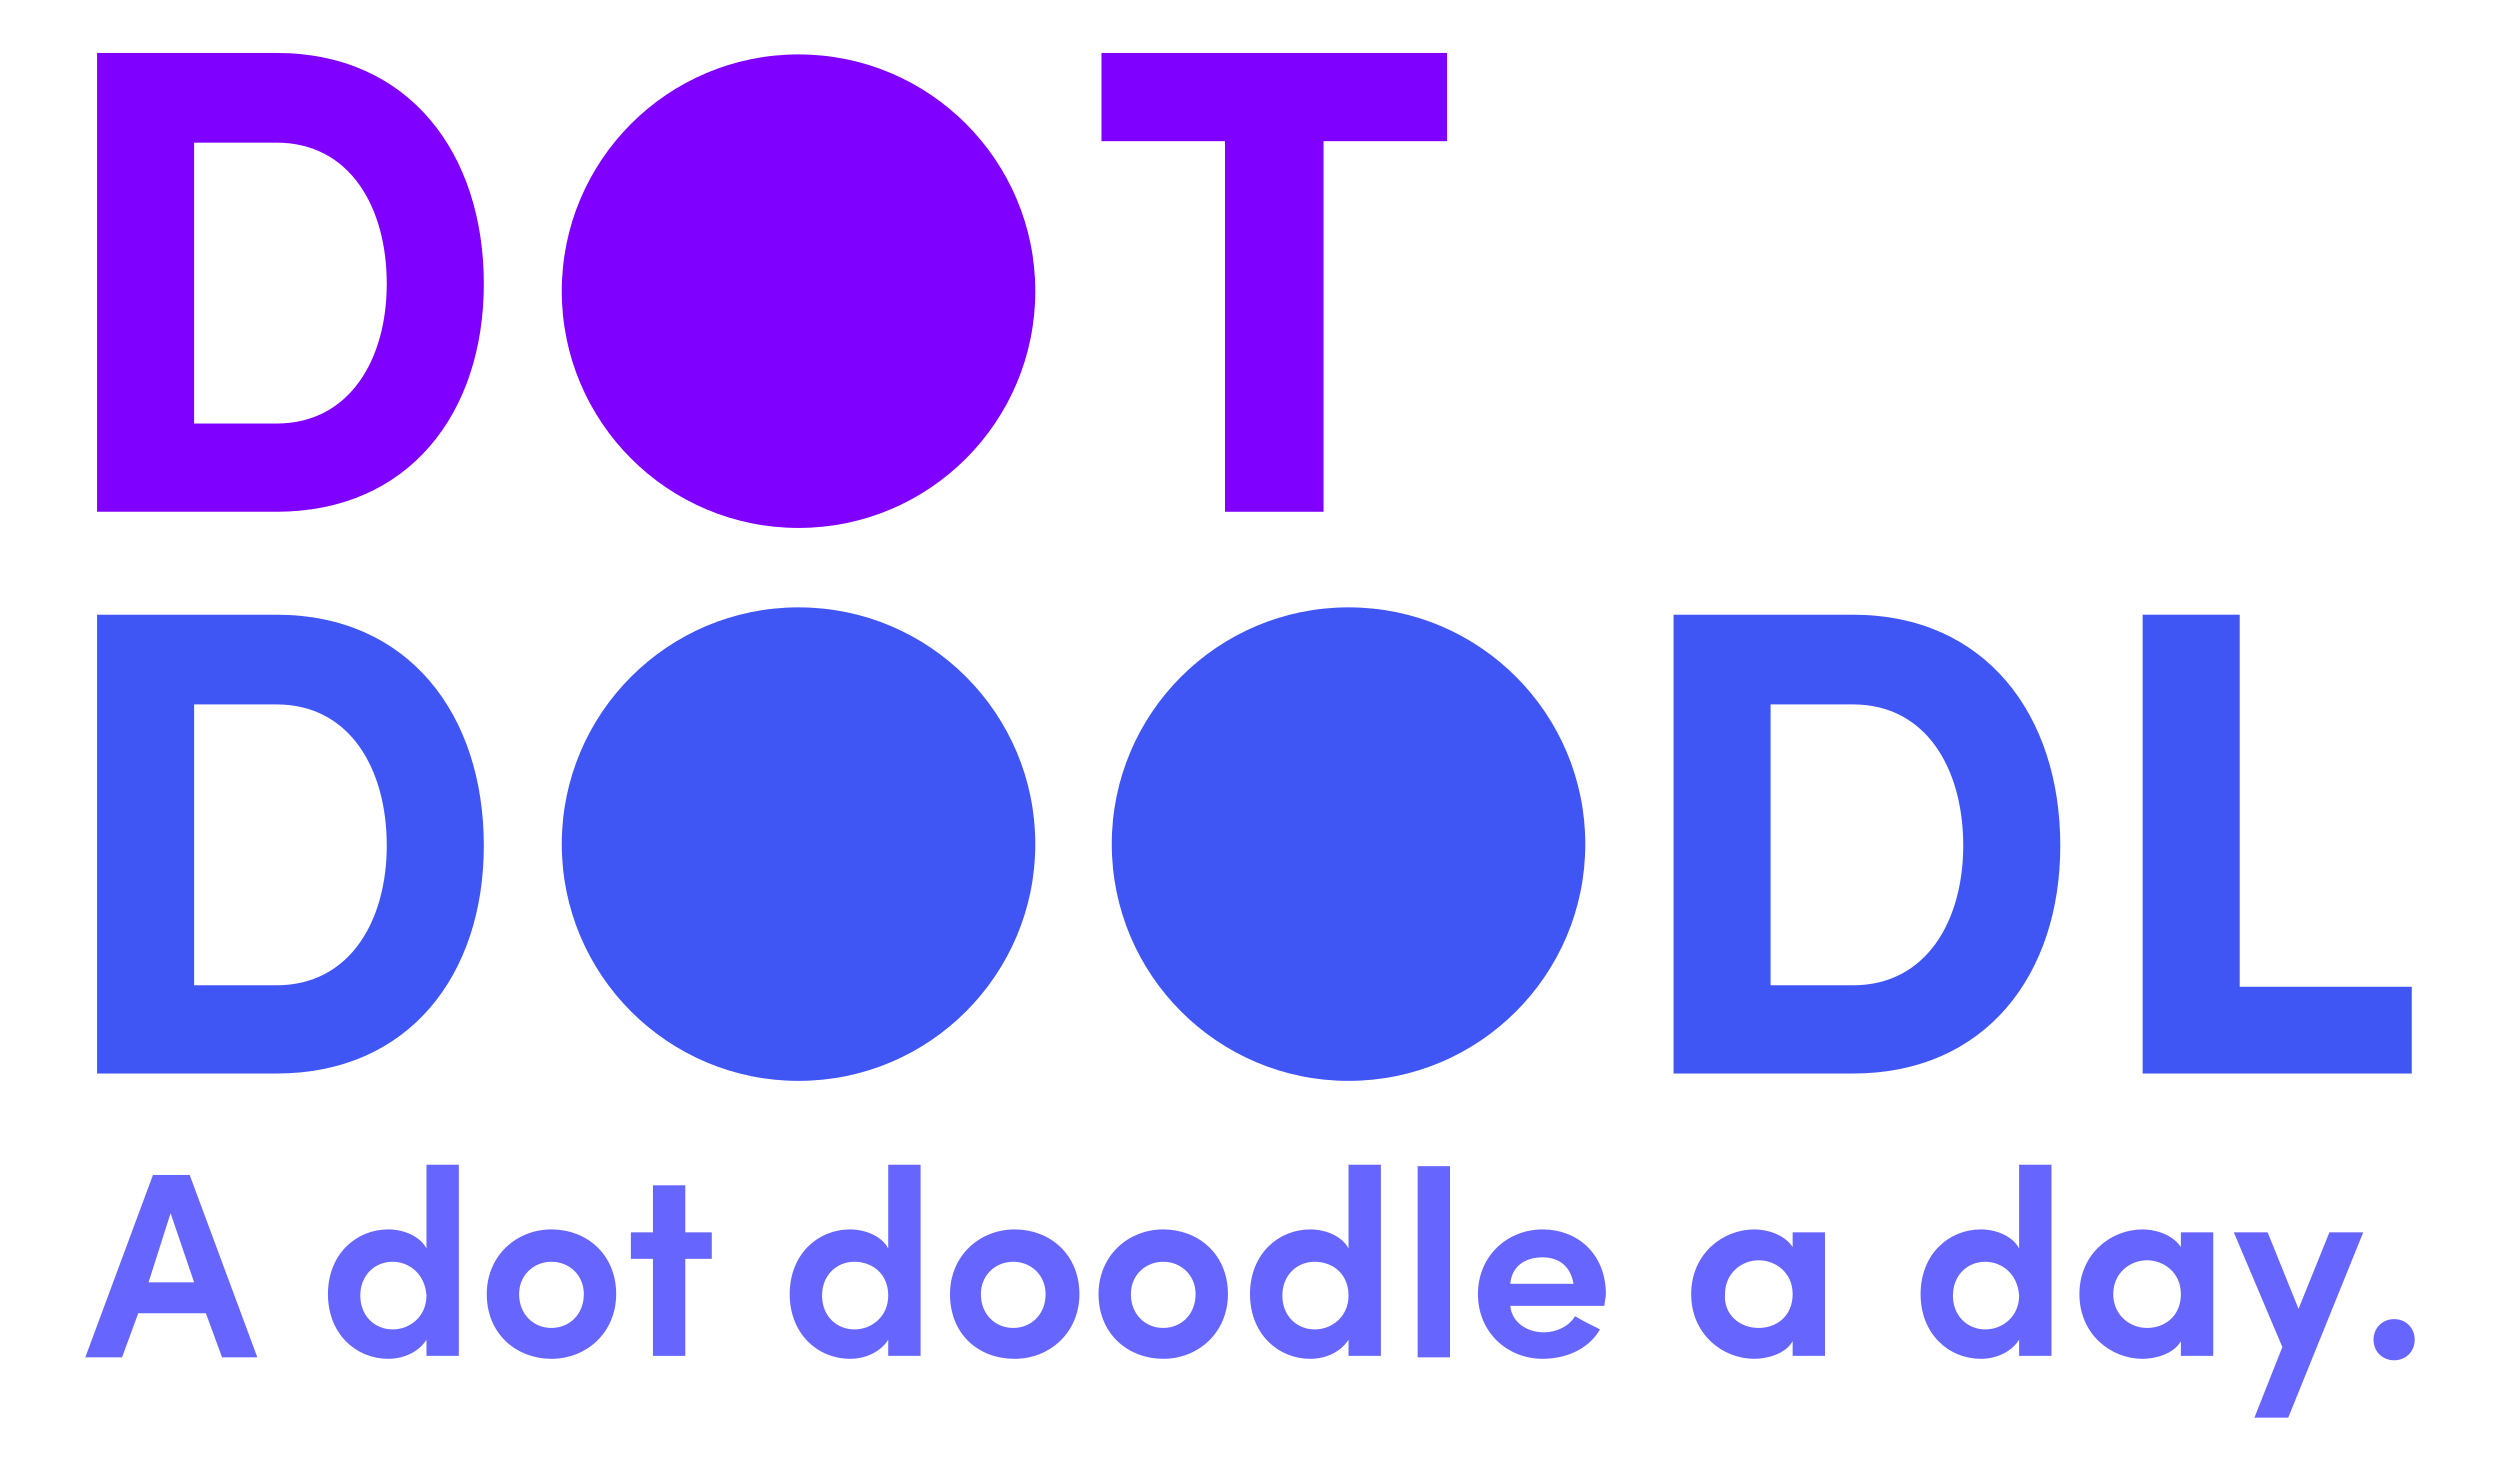
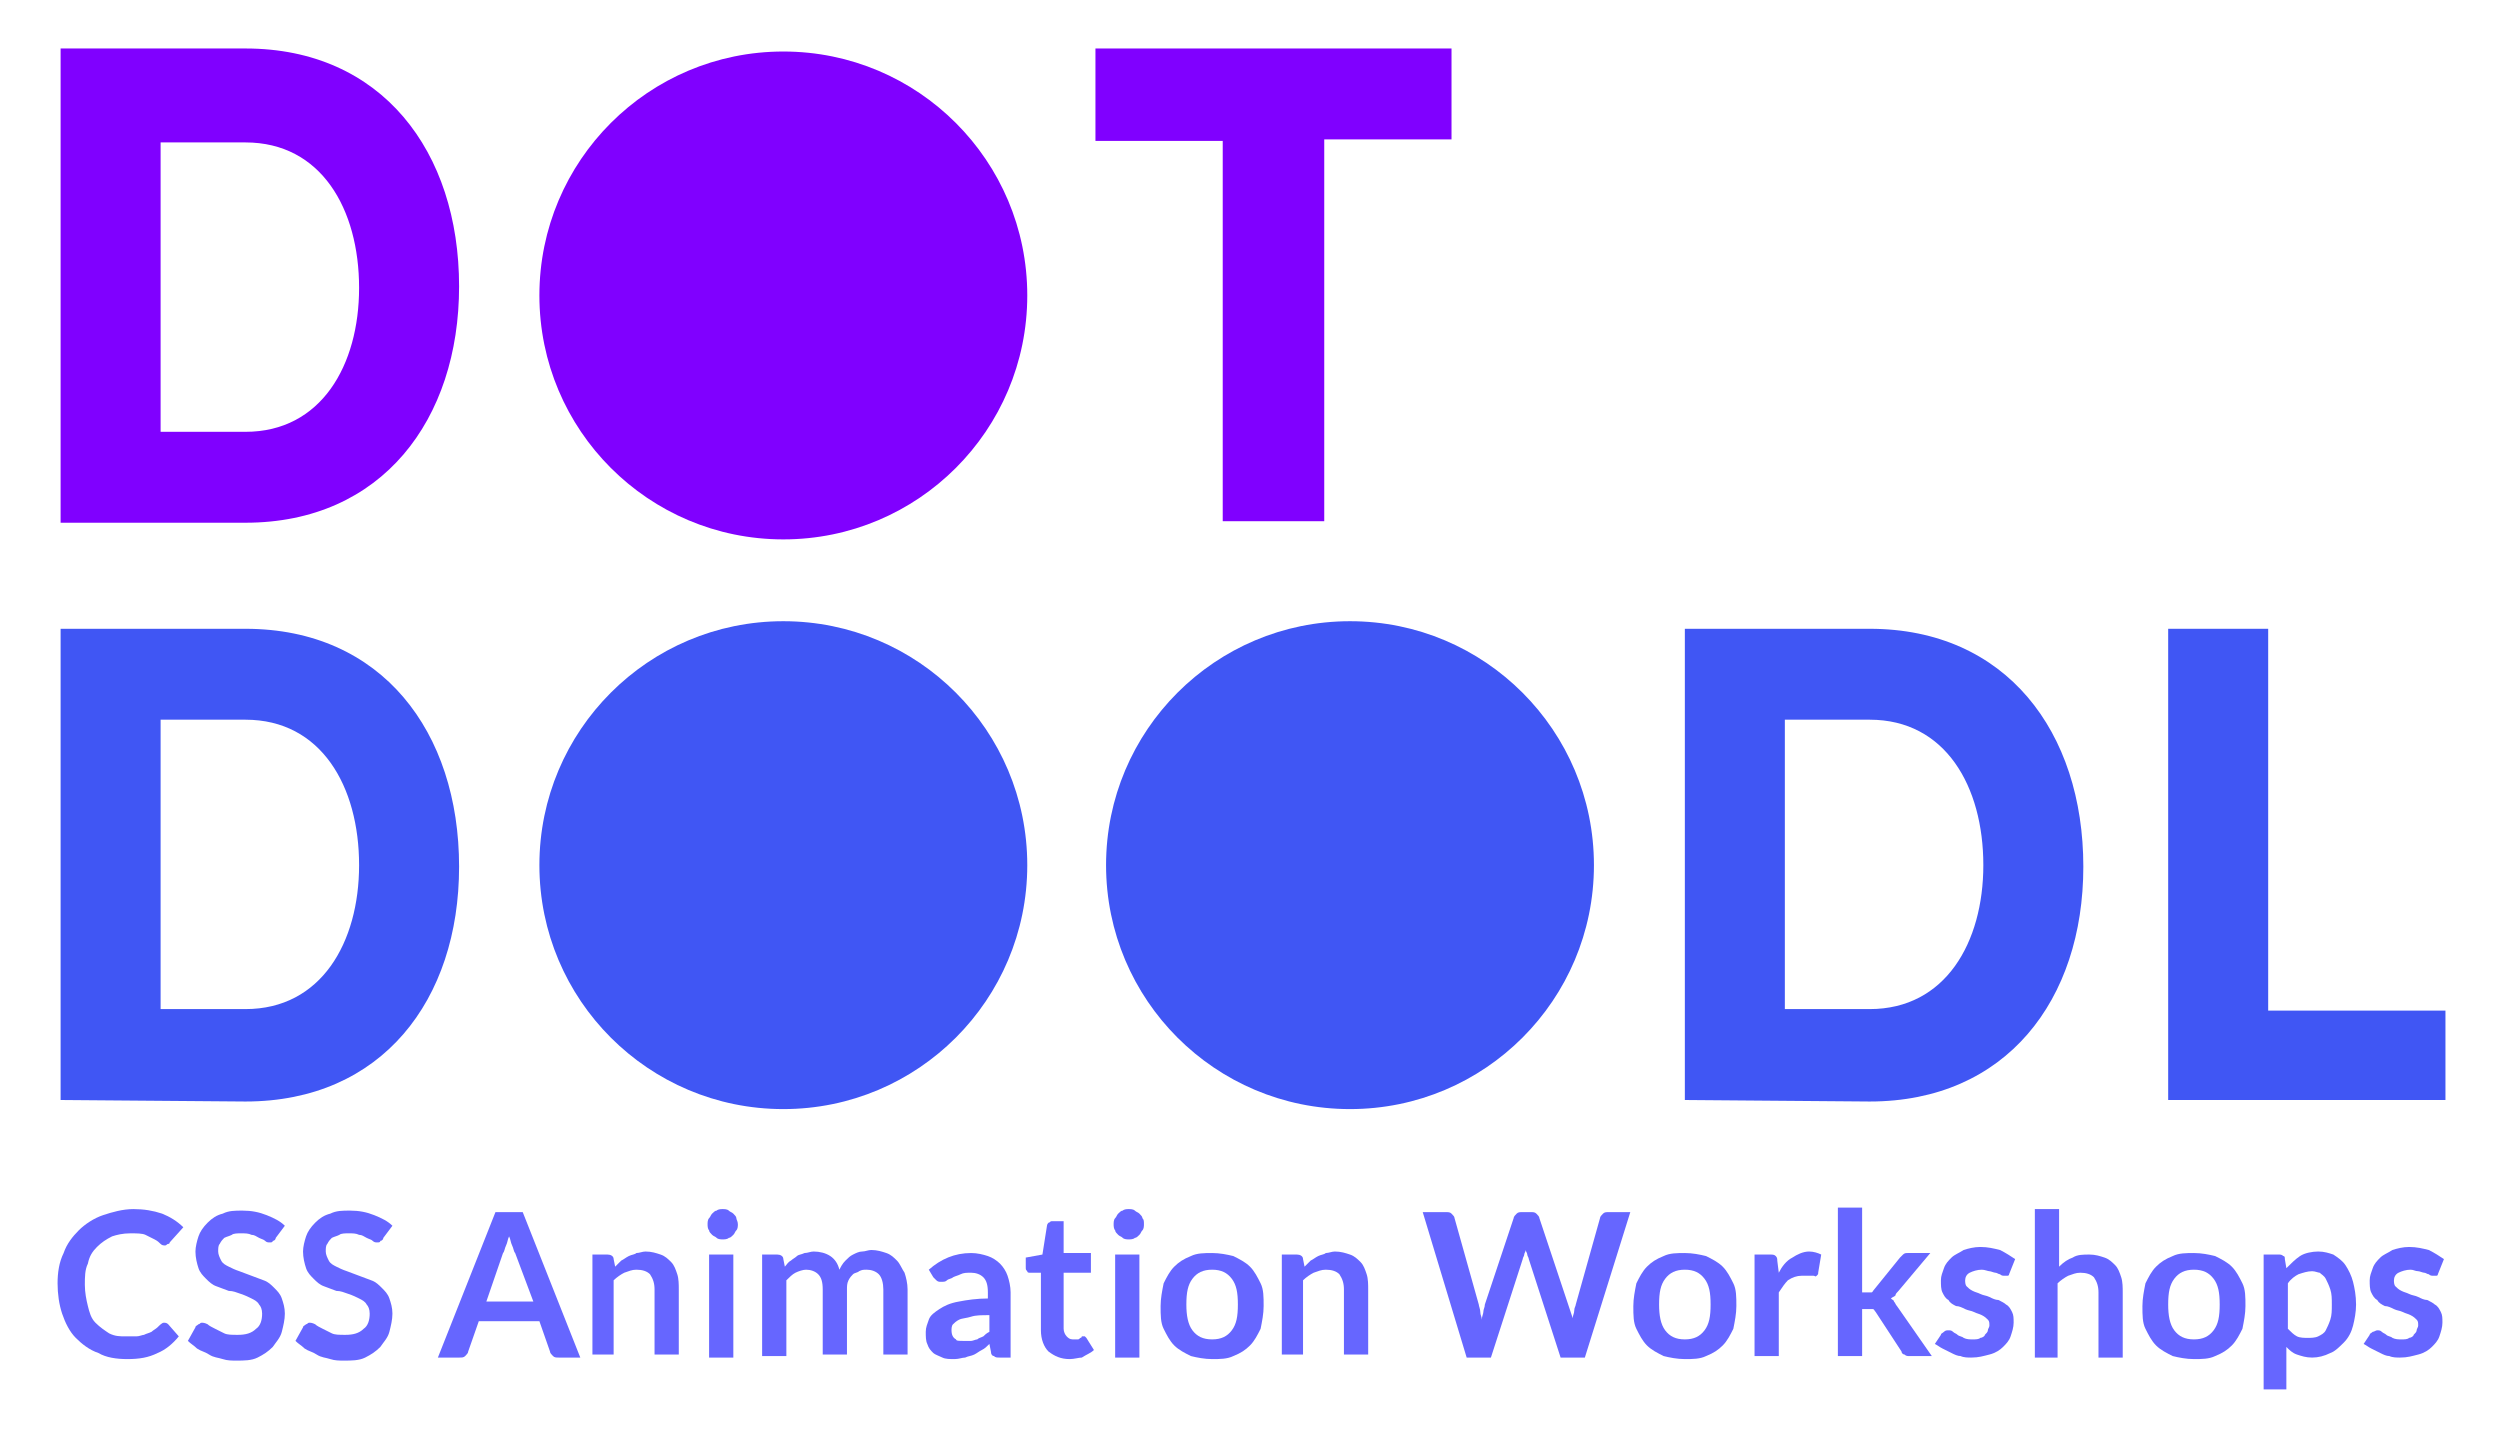
- <svg xmlns="http://www.w3.org/2000/svg" version="1.1" id="Layer_1" x="0px" y="0px" viewBox="0 0 170 100" style="enable-background:new 0 0 170 100;" xml:space="preserve">
+ <svg xmlns="http://www.w3.org/2000/svg" version="1.1" id="Layer_1" x="0px" y="0px" viewBox="0 0 165 95" style="enable-background:new 0 0 165 95;" xml:space="preserve">
  <style type="text/css">
	.st0{fill:#8000FF;}
	.st1{fill:#4056F4;}
	.st2{fill:#6666FF;}
</style>
-   <path class="st0" d="M6.6,34.8V3.6h12.2c9,0,14.1,6.8,14.1,15.7c0,8.8-5.1,15.5-14.1,15.5H6.6z M13.2,28.8h5.6c5,0,7.5-4.4,7.5-9.5  c0-5.2-2.5-9.6-7.5-9.6h-5.6V28.8z" />
-   <path class="st0" d="M74.9,3.6h23.5v6H90v25.2h-6.7V9.6h-8.4V3.6z" />
-   <path class="st1" d="M6.6,73V41.8h12.2c9,0,14.1,6.8,14.1,15.7c0,8.8-5.1,15.5-14.1,15.5H6.6z M13.2,67h5.6c5,0,7.5-4.4,7.5-9.5  c0-5.2-2.5-9.6-7.5-9.6h-5.6V67z" />
-   <path class="st1" d="M113.8,73V41.8H126c9,0,14.1,6.8,14.1,15.7c0,8.8-5.1,15.5-14.1,15.5H113.8z M120.4,67h5.6c5,0,7.5-4.4,7.5-9.5  c0-5.2-2.5-9.6-7.5-9.6h-5.6V67z" />
-   <path class="st1" d="M145.7,41.8h6.6v25.3H164V73h-18.3V41.8z" />
-   <circle class="st0" cx="54.3" cy="19.8" r="16.1" />
-   <circle class="st1" cx="54.3" cy="57.4" r="16.1" />
-   <circle class="st1" cx="91.7" cy="57.4" r="16.1" />
+   <path class="st0" d="M4,34.5V3.2h12.2c9,0,14.1,6.8,14.1,15.7c0,8.8-5.1,15.6-14.1,15.6H4z M10.6,28.5h5.6c5,0,7.5-4.4,7.5-9.5  c0-5.2-2.5-9.6-7.5-9.6h-5.6C10.6,9.3,10.6,28.5,10.6,28.5z" />
+   <path class="st0" d="M72.3,3.2h23.5v6h-8.4v25.2h-6.7V9.3h-8.4V3.2z" />
+   <path class="st1" d="M4,72.6V41.5h12.2c9,0,14.1,6.8,14.1,15.7c0,8.8-5.1,15.5-14.1,15.5L4,72.6L4,72.6z M10.6,66.6h5.6  c5,0,7.5-4.4,7.5-9.5c0-5.2-2.5-9.6-7.5-9.6h-5.6C10.6,47.6,10.6,66.6,10.6,66.6z" />
+   <path class="st1" d="M111.2,72.6V41.5h12.2c9,0,14.1,6.8,14.1,15.7c0,8.8-5.1,15.5-14.1,15.5L111.2,72.6L111.2,72.6z M117.8,66.6  h5.6c5,0,7.5-4.4,7.5-9.5c0-5.2-2.5-9.6-7.5-9.6h-5.6V66.6z" />
+   <path class="st1" d="M143.1,41.5h6.6v25.2h11.7v5.9h-18.3V41.5z" />
+   <circle class="st0" cx="51.7" cy="19.5" r="16.1" />
+   <circle class="st1" cx="51.7" cy="57.1" r="16.1" />
+   <circle class="st1" cx="89.1" cy="57.1" r="16.1" />
  <g>
-     <path class="st2" d="M14,89.3H9.4l-1.1,3H5.8l4.6-12.4h2.5l4.6,12.4h-2.4L14,89.3z M10.1,87.2h3.1l-1.6-4.7L10.1,87.2z" />
-     <path class="st2" d="M29,91.1c-0.5,0.8-1.5,1.3-2.6,1.3c-2.2,0-4.1-1.7-4.1-4.4c0-2.7,1.9-4.4,4.1-4.4c1.1,0,2.2,0.5,2.6,1.3v-5.7   h2.2v13H29V91.1z M26.7,85.8c-1.2,0-2.2,0.9-2.2,2.3c0,1.4,1,2.3,2.2,2.3c1.2,0,2.3-0.9,2.3-2.3C28.9,86.6,27.8,85.8,26.7,85.8z" />
-     <path class="st2" d="M33.1,88c0-2.6,2-4.4,4.4-4.4c2.4,0,4.4,1.7,4.4,4.4c0,2.6-2,4.4-4.4,4.4C35.1,92.4,33.1,90.7,33.1,88z    M39.7,88c0-1.3-1-2.2-2.2-2.2s-2.2,0.9-2.2,2.2c0,1.4,1,2.3,2.2,2.3S39.7,89.4,39.7,88z" />
-     <path class="st2" d="M46.6,83.8h1.8v1.8h-1.8v6.6h-2.2v-6.6h-1.5v-1.8h1.5v-3.2h2.2V83.8z" />
-     <path class="st2" d="M60.4,91.1c-0.5,0.8-1.5,1.3-2.6,1.3c-2.2,0-4.1-1.7-4.1-4.4c0-2.7,1.9-4.4,4.1-4.4c1.1,0,2.2,0.5,2.6,1.3   v-5.7h2.2v13h-2.2V91.1z M58.1,85.8c-1.2,0-2.2,0.9-2.2,2.3c0,1.4,1,2.3,2.2,2.3c1.2,0,2.3-0.9,2.3-2.3   C60.4,86.6,59.3,85.8,58.1,85.8z" />
-     <path class="st2" d="M64.6,88c0-2.6,2-4.4,4.4-4.4c2.4,0,4.4,1.7,4.4,4.4c0,2.6-2,4.4-4.4,4.4C66.5,92.4,64.6,90.7,64.6,88z    M71.1,88c0-1.3-1-2.2-2.2-2.2s-2.2,0.9-2.2,2.2c0,1.4,1,2.3,2.2,2.3S71.1,89.4,71.1,88z" />
-     <path class="st2" d="M74.7,88c0-2.6,2-4.4,4.4-4.4c2.4,0,4.4,1.7,4.4,4.4c0,2.6-2,4.4-4.4,4.4C76.7,92.4,74.7,90.7,74.7,88z    M81.3,88c0-1.3-1-2.2-2.2-2.2s-2.2,0.9-2.2,2.2c0,1.4,1,2.3,2.2,2.3S81.3,89.4,81.3,88z" />
-     <path class="st2" d="M91.7,91.1c-0.5,0.8-1.5,1.3-2.6,1.3c-2.2,0-4.1-1.7-4.1-4.4c0-2.7,1.9-4.4,4.1-4.4c1.1,0,2.2,0.5,2.6,1.3   v-5.7h2.2v13h-2.2V91.1z M89.4,85.8c-1.2,0-2.2,0.9-2.2,2.3c0,1.4,1,2.3,2.2,2.3c1.2,0,2.3-0.9,2.3-2.3   C91.7,86.6,90.6,85.8,89.4,85.8z" />
-     <path class="st2" d="M96.4,79.3h2.2v13h-2.2V79.3z" />
-     <path class="st2" d="M109.1,88.8h-6.4c0.1,1.1,1.1,1.8,2.3,1.8c0.8,0,1.7-0.4,2.1-1.1c0.5,0.3,1.1,0.6,1.7,0.9   c-0.8,1.4-2.4,2-3.9,2c-2.4,0-4.4-1.8-4.4-4.4c0-2.6,2-4.4,4.4-4.4s4.3,1.7,4.3,4.4C109.2,88.2,109.1,88.6,109.1,88.8z M107,87.3   c-0.2-1.2-1-1.8-2.1-1.8c-1.2,0-2.1,0.6-2.2,1.8H107z" />
-     <path class="st2" d="M121.9,91.2c-0.5,0.9-1.8,1.2-2.6,1.2c-2.2,0-4.3-1.7-4.3-4.4c0-2.7,2.1-4.4,4.3-4.4c0.8,0,2,0.3,2.6,1.2v-1   h2.2v8.4h-2.2V91.2z M119.6,90.3c1.2,0,2.3-0.8,2.3-2.3c0-1.5-1.2-2.3-2.3-2.3c-1.2,0-2.3,0.9-2.3,2.3   C117.2,89.4,118.3,90.3,119.6,90.3z" />
-     <path class="st2" d="M137.3,91.1c-0.5,0.8-1.5,1.3-2.6,1.3c-2.2,0-4.1-1.7-4.1-4.4c0-2.7,1.9-4.4,4.1-4.4c1.1,0,2.2,0.5,2.6,1.3   v-5.7h2.2v13h-2.2V91.1z M135,85.8c-1.2,0-2.2,0.9-2.2,2.3c0,1.4,1,2.3,2.2,2.3c1.2,0,2.3-0.9,2.3-2.3   C137.2,86.6,136.1,85.8,135,85.8z" />
-     <path class="st2" d="M148.3,91.2c-0.5,0.9-1.8,1.2-2.6,1.2c-2.2,0-4.3-1.7-4.3-4.4c0-2.7,2.1-4.4,4.3-4.4c0.8,0,2,0.3,2.6,1.2v-1   h2.2v8.4h-2.2V91.2z M146,90.3c1.2,0,2.3-0.8,2.3-2.3c0-1.5-1.2-2.3-2.3-2.3c-1.2,0-2.3,0.9-2.3,2.3   C143.7,89.4,144.8,90.3,146,90.3z" />
-     <path class="st2" d="M155.6,96.4h-2.3l1.9-4.8l-3.3-7.8h2.3l2.1,5.2l2.1-5.2h2.3L155.6,96.4z" />
-     <path class="st2" d="M162.8,89.7c0.8,0,1.4,0.6,1.4,1.4c0,0.8-0.6,1.4-1.4,1.4c-0.8,0-1.4-0.6-1.4-1.4   C161.4,90.3,162,89.7,162.8,89.7z" />
+     <path class="st2" d="M10.8,87.3c0.1,0,0.2,0,0.3,0.1l0.7,0.8c-0.4,0.5-0.9,0.9-1.4,1.1c-0.6,0.3-1.2,0.4-2,0.4   c-0.7,0-1.4-0.1-1.9-0.4c-0.6-0.2-1.1-0.6-1.5-1c-0.4-0.4-0.7-1-0.9-1.6c-0.2-0.6-0.3-1.3-0.3-2c0-0.7,0.1-1.4,0.4-2   c0.2-0.6,0.6-1.1,1-1.5c0.4-0.4,1-0.8,1.6-1c0.6-0.2,1.3-0.4,2-0.4c0.7,0,1.3,0.1,1.9,0.3c0.5,0.2,1,0.5,1.4,0.9L11.2,82   c0,0.1-0.1,0.1-0.1,0.1c-0.1,0-0.1,0.1-0.2,0.1c-0.1,0-0.2,0-0.3-0.1c-0.1-0.1-0.2-0.2-0.4-0.3c-0.2-0.1-0.4-0.2-0.6-0.3   s-0.6-0.1-1-0.1c-0.5,0-0.9,0.1-1.2,0.2c-0.4,0.2-0.7,0.4-1,0.7c-0.3,0.3-0.5,0.6-0.6,1.1c-0.2,0.4-0.2,0.9-0.2,1.4   c0,0.5,0.1,1,0.2,1.4S6,87,6.3,87.3c0.3,0.3,0.6,0.5,0.9,0.7c0.4,0.2,0.7,0.2,1.1,0.2c0.2,0,0.5,0,0.7,0c0.2,0,0.4-0.1,0.5-0.1   c0.2-0.1,0.3-0.1,0.5-0.2c0.1-0.1,0.3-0.2,0.4-0.3c0,0,0.1-0.1,0.1-0.1S10.7,87.3,10.8,87.3z" />
+     <path class="st2" d="M18.2,81.7c0,0.1-0.1,0.2-0.2,0.2C18,82,17.9,82,17.8,82c-0.1,0-0.2,0-0.3-0.1c-0.1-0.1-0.2-0.1-0.4-0.2   c-0.2-0.1-0.3-0.2-0.5-0.2c-0.2-0.1-0.4-0.1-0.7-0.1c-0.2,0-0.5,0-0.6,0.1c-0.2,0.1-0.3,0.1-0.5,0.2c-0.1,0.1-0.2,0.2-0.3,0.4   c-0.1,0.1-0.1,0.3-0.1,0.5c0,0.2,0.1,0.4,0.2,0.6c0.1,0.2,0.3,0.3,0.5,0.4c0.2,0.1,0.4,0.2,0.7,0.3c0.3,0.1,0.5,0.2,0.8,0.3   c0.3,0.1,0.5,0.2,0.8,0.3c0.3,0.1,0.5,0.3,0.7,0.5c0.2,0.2,0.4,0.4,0.5,0.7c0.1,0.3,0.2,0.6,0.2,1c0,0.4-0.1,0.8-0.2,1.2   c-0.1,0.4-0.4,0.7-0.6,1c-0.3,0.3-0.6,0.5-1,0.7c-0.4,0.2-0.9,0.2-1.4,0.2c-0.3,0-0.6,0-0.9-0.1c-0.3-0.1-0.6-0.1-0.9-0.3   s-0.5-0.2-0.8-0.4c-0.2-0.2-0.4-0.3-0.6-0.5l0.5-0.9c0-0.1,0.1-0.1,0.2-0.2c0.1,0,0.1-0.1,0.2-0.1c0.1,0,0.2,0,0.4,0.1   c0.1,0.1,0.3,0.2,0.5,0.3c0.2,0.1,0.4,0.2,0.6,0.3c0.2,0.1,0.5,0.1,0.9,0.1c0.5,0,0.9-0.1,1.2-0.4c0.3-0.2,0.4-0.6,0.4-1   c0-0.3-0.1-0.5-0.2-0.6c-0.1-0.2-0.3-0.3-0.5-0.4c-0.2-0.1-0.4-0.2-0.7-0.3c-0.3-0.1-0.5-0.2-0.8-0.2c-0.3-0.1-0.5-0.2-0.8-0.3   c-0.3-0.1-0.5-0.3-0.7-0.5c-0.2-0.2-0.4-0.4-0.5-0.7c-0.1-0.3-0.2-0.7-0.2-1.1c0-0.3,0.1-0.7,0.2-1c0.1-0.3,0.3-0.6,0.6-0.9   c0.3-0.3,0.6-0.5,1-0.6c0.4-0.2,0.8-0.2,1.3-0.2c0.6,0,1.1,0.1,1.6,0.3c0.5,0.2,0.9,0.4,1.2,0.7L18.2,81.7z" />
+     <path class="st2" d="M25.3,81.7c0,0.1-0.1,0.2-0.2,0.2C25.1,82,25,82,24.9,82c-0.1,0-0.2,0-0.3-0.1s-0.2-0.1-0.4-0.2   c-0.2-0.1-0.3-0.2-0.5-0.2c-0.2-0.1-0.4-0.1-0.7-0.1c-0.2,0-0.5,0-0.6,0.1c-0.2,0.1-0.3,0.1-0.5,0.2c-0.1,0.1-0.2,0.2-0.3,0.4   c-0.1,0.1-0.1,0.3-0.1,0.5c0,0.2,0.1,0.4,0.2,0.6c0.1,0.2,0.3,0.3,0.5,0.4c0.2,0.1,0.4,0.2,0.7,0.3c0.3,0.1,0.5,0.2,0.8,0.3   c0.3,0.1,0.5,0.2,0.8,0.3c0.3,0.1,0.5,0.3,0.7,0.5c0.2,0.2,0.4,0.4,0.5,0.7c0.1,0.3,0.2,0.6,0.2,1c0,0.4-0.1,0.8-0.2,1.2   c-0.1,0.4-0.4,0.7-0.6,1c-0.3,0.3-0.6,0.5-1,0.7c-0.4,0.2-0.9,0.2-1.4,0.2c-0.3,0-0.6,0-0.9-0.1c-0.3-0.1-0.6-0.1-0.9-0.3   s-0.5-0.2-0.8-0.4c-0.2-0.2-0.4-0.3-0.6-0.5l0.5-0.9c0-0.1,0.1-0.1,0.2-0.2c0.1,0,0.1-0.1,0.2-0.1c0.1,0,0.2,0,0.4,0.1   c0.1,0.1,0.3,0.2,0.5,0.3c0.2,0.1,0.4,0.2,0.6,0.3c0.2,0.1,0.5,0.1,0.9,0.1c0.5,0,0.9-0.1,1.2-0.4c0.3-0.2,0.4-0.6,0.4-1   c0-0.3-0.1-0.5-0.2-0.6c-0.1-0.2-0.3-0.3-0.5-0.4c-0.2-0.1-0.4-0.2-0.7-0.3c-0.3-0.1-0.5-0.2-0.8-0.2c-0.3-0.1-0.5-0.2-0.8-0.3   c-0.3-0.1-0.5-0.3-0.7-0.5c-0.2-0.2-0.4-0.4-0.5-0.7c-0.1-0.3-0.2-0.7-0.2-1.1c0-0.3,0.1-0.7,0.2-1c0.1-0.3,0.3-0.6,0.6-0.9   s0.6-0.5,1-0.6c0.4-0.2,0.8-0.2,1.3-0.2c0.6,0,1.1,0.1,1.6,0.3c0.5,0.2,0.9,0.4,1.2,0.7L25.3,81.7z" />
+     <path class="st2" d="M38.3,89.6h-1.4c-0.2,0-0.3,0-0.4-0.1c-0.1-0.1-0.2-0.2-0.2-0.3l-0.7-2h-4l-0.7,2c0,0.1-0.1,0.2-0.2,0.3   c-0.1,0.1-0.2,0.1-0.4,0.1h-1.4l3.8-9.6h1.8L38.3,89.6z M32.1,85.9h3.1l-1.2-3.2c-0.1-0.1-0.1-0.3-0.2-0.5   c-0.1-0.2-0.1-0.4-0.2-0.6c-0.1,0.2-0.1,0.4-0.2,0.6s-0.1,0.4-0.2,0.5L32.1,85.9z" />
+     <path class="st2" d="M39.1,89.6v-6.8h1c0.2,0,0.4,0.1,0.4,0.3l0.1,0.5c0.1-0.1,0.3-0.3,0.4-0.4c0.2-0.1,0.3-0.2,0.5-0.3   c0.2-0.1,0.4-0.1,0.5-0.2c0.2,0,0.4-0.1,0.6-0.1c0.4,0,0.7,0.1,1,0.2c0.3,0.1,0.5,0.3,0.7,0.5c0.2,0.2,0.3,0.5,0.4,0.8   c0.1,0.3,0.1,0.7,0.1,1v4.3h-1.6v-4.3c0-0.4-0.1-0.7-0.3-1c-0.2-0.2-0.5-0.3-0.9-0.3c-0.3,0-0.5,0.1-0.8,0.2   c-0.2,0.1-0.5,0.3-0.7,0.5v4.9H39.1z" />
+     <path class="st2" d="M48.7,80.8c0,0.1,0,0.3-0.1,0.4c-0.1,0.1-0.1,0.2-0.2,0.3c-0.1,0.1-0.2,0.2-0.3,0.2c-0.1,0.1-0.3,0.1-0.4,0.1   c-0.1,0-0.3,0-0.4-0.1c-0.1-0.1-0.2-0.1-0.3-0.2c-0.1-0.1-0.2-0.2-0.2-0.3c-0.1-0.1-0.1-0.3-0.1-0.4c0-0.1,0-0.3,0.1-0.4   c0.1-0.1,0.1-0.2,0.2-0.3c0.1-0.1,0.2-0.2,0.3-0.2c0.1-0.1,0.3-0.1,0.4-0.1c0.1,0,0.3,0,0.4,0.1c0.1,0.1,0.2,0.1,0.3,0.2   c0.1,0.1,0.2,0.2,0.2,0.3C48.6,80.5,48.7,80.6,48.7,80.8z M48.4,82.8v6.8h-1.6v-6.8H48.4z" />
+     <path class="st2" d="M50.3,89.6v-6.8h1c0.2,0,0.4,0.1,0.4,0.3l0.1,0.5c0.1-0.1,0.2-0.3,0.4-0.4c0.1-0.1,0.3-0.2,0.4-0.3   c0.1-0.1,0.3-0.1,0.5-0.2c0.2,0,0.4-0.1,0.6-0.1c0.4,0,0.8,0.1,1.1,0.3c0.3,0.2,0.5,0.5,0.6,0.9c0.1-0.2,0.2-0.4,0.4-0.6   c0.2-0.2,0.3-0.3,0.5-0.4c0.2-0.1,0.4-0.2,0.6-0.2c0.2,0,0.4-0.1,0.6-0.1c0.4,0,0.7,0.1,1,0.2c0.3,0.1,0.5,0.3,0.7,0.5   c0.2,0.2,0.3,0.5,0.5,0.8c0.1,0.3,0.2,0.7,0.2,1.1v4.3h-1.6v-4.3c0-0.4-0.1-0.8-0.3-1s-0.5-0.3-0.8-0.3c-0.2,0-0.3,0-0.5,0.1   c-0.1,0.1-0.3,0.1-0.4,0.2c-0.1,0.1-0.2,0.2-0.3,0.4s-0.1,0.4-0.1,0.6v4.3h-1.6v-4.3c0-0.5-0.1-0.8-0.3-1c-0.2-0.2-0.5-0.3-0.8-0.3   c-0.2,0-0.5,0.1-0.7,0.2c-0.2,0.1-0.4,0.3-0.6,0.5v5H50.3z" />
+     <path class="st2" d="M66.8,89.6H66c-0.2,0-0.3,0-0.4-0.1c-0.1,0-0.2-0.1-0.2-0.3l-0.1-0.5c-0.2,0.2-0.3,0.3-0.5,0.4   c-0.2,0.1-0.3,0.2-0.5,0.3c-0.2,0.1-0.4,0.1-0.6,0.2c-0.2,0-0.4,0.1-0.7,0.1c-0.3,0-0.6,0-0.8-0.1c-0.2-0.1-0.5-0.2-0.6-0.3   c-0.2-0.2-0.3-0.3-0.4-0.6c-0.1-0.2-0.1-0.5-0.1-0.8c0-0.3,0.1-0.5,0.2-0.8c0.1-0.3,0.4-0.5,0.7-0.7c0.3-0.2,0.7-0.4,1.3-0.5   c0.5-0.1,1.2-0.2,1.9-0.2v-0.4c0-0.5-0.1-0.8-0.3-1c-0.2-0.2-0.5-0.3-0.8-0.3c-0.3,0-0.5,0-0.7,0.1c-0.2,0.1-0.3,0.1-0.5,0.2   c-0.1,0.1-0.3,0.1-0.4,0.2c-0.1,0.1-0.2,0.1-0.4,0.1c-0.1,0-0.2,0-0.3-0.1c-0.1-0.1-0.1-0.1-0.2-0.2l-0.3-0.5   c0.8-0.7,1.7-1.1,2.8-1.1c0.4,0,0.8,0.1,1.1,0.2s0.6,0.3,0.8,0.5c0.2,0.2,0.4,0.5,0.5,0.8c0.1,0.3,0.2,0.7,0.2,1.1V89.6z    M63.6,88.5c0.2,0,0.3,0,0.5,0c0.1,0,0.3-0.1,0.4-0.1c0.1-0.1,0.2-0.1,0.4-0.2c0.1-0.1,0.2-0.2,0.4-0.3v-1.1c-0.5,0-0.9,0-1.2,0.1   s-0.6,0.1-0.8,0.2c-0.2,0.1-0.3,0.2-0.4,0.3c-0.1,0.1-0.1,0.3-0.1,0.4c0,0.3,0.1,0.5,0.3,0.6C63.1,88.5,63.3,88.5,63.6,88.5z" />
+     <path class="st2" d="M70.6,89.7c-0.6,0-1-0.2-1.4-0.5c-0.3-0.3-0.5-0.8-0.5-1.4V84h-0.7c-0.1,0-0.2,0-0.2-0.1   c-0.1-0.1-0.1-0.1-0.1-0.3V83l1.1-0.2l0.3-1.9c0-0.1,0.1-0.2,0.1-0.2c0.1,0,0.1-0.1,0.2-0.1h0.8v2.1h1.8V84h-1.8v3.7   c0,0.2,0.1,0.4,0.2,0.5c0.1,0.1,0.2,0.2,0.4,0.2c0.1,0,0.2,0,0.3,0s0.1,0,0.2-0.1c0.1,0,0.1-0.1,0.1-0.1s0.1,0,0.1,0   c0,0,0.1,0,0.1,0c0,0,0.1,0.1,0.1,0.1l0.5,0.8c-0.2,0.2-0.5,0.3-0.8,0.5C71.2,89.6,70.9,89.7,70.6,89.7z" />
+     <path class="st2" d="M75.5,80.8c0,0.1,0,0.3-0.1,0.4c-0.1,0.1-0.1,0.2-0.2,0.3c-0.1,0.1-0.2,0.2-0.3,0.2c-0.1,0.1-0.3,0.1-0.4,0.1   c-0.1,0-0.3,0-0.4-0.1c-0.1-0.1-0.2-0.1-0.3-0.2c-0.1-0.1-0.2-0.2-0.2-0.3c-0.1-0.1-0.1-0.3-0.1-0.4c0-0.1,0-0.3,0.1-0.4   c0.1-0.1,0.1-0.2,0.2-0.3c0.1-0.1,0.2-0.2,0.3-0.2c0.1-0.1,0.3-0.1,0.4-0.1c0.1,0,0.3,0,0.4,0.1c0.1,0.1,0.2,0.1,0.3,0.2   c0.1,0.1,0.2,0.2,0.2,0.3C75.5,80.5,75.5,80.6,75.5,80.8z M75.2,82.8v6.8h-1.6v-6.8H75.2z" />
+     <path class="st2" d="M80,82.7c0.5,0,1,0.1,1.4,0.2c0.4,0.2,0.8,0.4,1.1,0.7c0.3,0.3,0.5,0.7,0.7,1.1c0.2,0.4,0.2,0.9,0.2,1.5   c0,0.5-0.1,1-0.2,1.5c-0.2,0.4-0.4,0.8-0.7,1.1c-0.3,0.3-0.6,0.5-1.1,0.7c-0.4,0.2-0.9,0.2-1.4,0.2c-0.5,0-1-0.1-1.4-0.2   c-0.4-0.2-0.8-0.4-1.1-0.7c-0.3-0.3-0.5-0.7-0.7-1.1c-0.2-0.4-0.2-0.9-0.2-1.5c0-0.5,0.1-1,0.2-1.5c0.2-0.4,0.4-0.8,0.7-1.1   c0.3-0.3,0.6-0.5,1.1-0.7C79,82.7,79.5,82.7,80,82.7z M80,88.4c0.6,0,1-0.2,1.3-0.6c0.3-0.4,0.4-0.9,0.4-1.7s-0.1-1.3-0.4-1.7   c-0.3-0.4-0.7-0.6-1.3-0.6c-0.6,0-1,0.2-1.3,0.6c-0.3,0.4-0.4,0.9-0.4,1.7c0,0.7,0.1,1.3,0.4,1.7C79,88.2,79.4,88.4,80,88.4z" />
+     <path class="st2" d="M84.6,89.6v-6.8h1c0.2,0,0.4,0.1,0.4,0.3l0.1,0.5c0.1-0.1,0.3-0.3,0.4-0.4c0.2-0.1,0.3-0.2,0.5-0.3   c0.2-0.1,0.4-0.1,0.5-0.2c0.2,0,0.4-0.1,0.6-0.1c0.4,0,0.7,0.1,1,0.2c0.3,0.1,0.5,0.3,0.7,0.5c0.2,0.2,0.3,0.5,0.4,0.8   c0.1,0.3,0.1,0.7,0.1,1v4.3h-1.6v-4.3c0-0.4-0.1-0.7-0.3-1c-0.2-0.2-0.5-0.3-0.9-0.3c-0.3,0-0.5,0.1-0.8,0.2   c-0.2,0.1-0.5,0.3-0.7,0.5v4.9H84.6z" />
+     <path class="st2" d="M93.9,80h1.5c0.2,0,0.3,0,0.4,0.1c0.1,0.1,0.2,0.2,0.2,0.3l1.6,5.7c0,0.1,0.1,0.3,0.1,0.5   c0,0.2,0.1,0.3,0.1,0.5c0-0.2,0.1-0.4,0.1-0.5c0-0.2,0.1-0.3,0.1-0.5l1.9-5.7c0-0.1,0.1-0.2,0.2-0.3c0.1-0.1,0.2-0.1,0.4-0.1h0.5   c0.2,0,0.3,0,0.4,0.1c0.1,0.1,0.2,0.2,0.2,0.3l1.9,5.7c0.1,0.3,0.2,0.6,0.3,0.9c0-0.2,0.1-0.3,0.1-0.5c0-0.2,0.1-0.3,0.1-0.4   l1.6-5.7c0-0.1,0.1-0.2,0.2-0.3c0.1-0.1,0.2-0.1,0.4-0.1h1.4l-3,9.6H103l-2.1-6.5c0-0.1-0.1-0.2-0.1-0.3c0-0.1-0.1-0.2-0.1-0.3   c0,0.1-0.1,0.2-0.1,0.3c0,0.1-0.1,0.2-0.1,0.3l-2.1,6.5h-1.6L93.9,80z" />
+     <path class="st2" d="M111.2,82.7c0.5,0,1,0.1,1.4,0.2c0.4,0.2,0.8,0.4,1.1,0.7s0.5,0.7,0.7,1.1c0.2,0.4,0.2,0.9,0.2,1.5   c0,0.5-0.1,1-0.2,1.5c-0.2,0.4-0.4,0.8-0.7,1.1c-0.3,0.3-0.6,0.5-1.1,0.7c-0.4,0.2-0.9,0.2-1.4,0.2c-0.5,0-1-0.1-1.4-0.2   c-0.4-0.2-0.8-0.4-1.1-0.7c-0.3-0.3-0.5-0.7-0.7-1.1c-0.2-0.4-0.2-0.9-0.2-1.5c0-0.5,0.1-1,0.2-1.5c0.2-0.4,0.4-0.8,0.7-1.1   s0.6-0.5,1.1-0.7C110.2,82.7,110.7,82.7,111.2,82.7z M111.2,88.4c0.6,0,1-0.2,1.3-0.6c0.3-0.4,0.4-0.9,0.4-1.7s-0.1-1.3-0.4-1.7   c-0.3-0.4-0.7-0.6-1.3-0.6c-0.6,0-1,0.2-1.3,0.6c-0.3,0.4-0.4,0.9-0.4,1.7c0,0.7,0.1,1.3,0.4,1.7C110.2,88.2,110.6,88.4,111.2,88.4   z" />
+     <path class="st2" d="M115.8,89.6v-6.8h1c0.2,0,0.3,0,0.4,0.1c0.1,0.1,0.1,0.2,0.1,0.3l0.1,0.8c0.2-0.4,0.5-0.8,0.9-1   c0.3-0.2,0.7-0.4,1.1-0.4c0.3,0,0.6,0.1,0.8,0.2l-0.2,1.2c0,0.1,0,0.1-0.1,0.2s-0.1,0-0.2,0c-0.1,0-0.2,0-0.3,0c-0.1,0-0.3,0-0.5,0   c-0.3,0-0.6,0.1-0.9,0.3c-0.2,0.2-0.4,0.5-0.6,0.8v4.2H115.8z" />
+     <path class="st2" d="M122.9,79.7v5.6h0.3c0.1,0,0.2,0,0.3,0c0.1,0,0.1-0.1,0.2-0.2l1.7-2.1c0.1-0.1,0.2-0.2,0.2-0.2   c0.1-0.1,0.2-0.1,0.3-0.1h1.5l-2.1,2.5c-0.1,0.1-0.2,0.2-0.2,0.3c-0.1,0.1-0.2,0.1-0.3,0.2c0.1,0.1,0.2,0.1,0.2,0.2   c0.1,0.1,0.1,0.2,0.2,0.3l2.3,3.3h-1.5c-0.1,0-0.2,0-0.3-0.1c-0.1,0-0.2-0.1-0.2-0.2l-1.7-2.6c-0.1-0.1-0.1-0.2-0.2-0.2   c-0.1,0-0.2,0-0.3,0h-0.4v3.1h-1.6v-9.8H122.9z" />
+     <path class="st2" d="M132.6,84.1c0,0.1-0.1,0.1-0.1,0.1c0,0-0.1,0-0.2,0c-0.1,0-0.2,0-0.3-0.1c-0.1,0-0.2-0.1-0.3-0.1   s-0.3-0.1-0.4-0.1s-0.3-0.1-0.5-0.1c-0.3,0-0.6,0.1-0.8,0.2c-0.2,0.1-0.3,0.3-0.3,0.5c0,0.1,0,0.3,0.1,0.4c0.1,0.1,0.2,0.2,0.4,0.3   s0.3,0.1,0.5,0.2c0.2,0.1,0.4,0.1,0.6,0.2c0.2,0.1,0.4,0.2,0.6,0.2c0.2,0.1,0.4,0.2,0.5,0.3c0.2,0.1,0.3,0.3,0.4,0.5   c0.1,0.2,0.1,0.4,0.1,0.7c0,0.3-0.1,0.6-0.2,0.9s-0.3,0.5-0.5,0.7s-0.5,0.4-0.9,0.5s-0.7,0.2-1.2,0.2c-0.2,0-0.5,0-0.7-0.1   c-0.2,0-0.4-0.1-0.6-0.2c-0.2-0.1-0.4-0.2-0.6-0.3c-0.2-0.1-0.3-0.2-0.5-0.3l0.4-0.6c0-0.1,0.1-0.1,0.2-0.2s0.2-0.1,0.3-0.1   c0.1,0,0.2,0,0.3,0.1c0.1,0.1,0.2,0.1,0.3,0.2c0.1,0.1,0.3,0.1,0.4,0.2c0.2,0.1,0.4,0.1,0.6,0.1c0.2,0,0.4,0,0.5-0.1   c0.1,0,0.3-0.1,0.3-0.2c0.1-0.1,0.2-0.2,0.2-0.3c0-0.1,0.1-0.2,0.1-0.3c0-0.2,0-0.3-0.1-0.4c-0.1-0.1-0.2-0.2-0.4-0.3   c-0.2-0.1-0.3-0.1-0.5-0.2c-0.2-0.1-0.4-0.1-0.6-0.2c-0.2-0.1-0.4-0.2-0.6-0.2c-0.2-0.1-0.4-0.2-0.5-0.4c-0.2-0.1-0.3-0.3-0.4-0.5   s-0.1-0.5-0.1-0.8c0-0.3,0.1-0.5,0.2-0.8c0.1-0.3,0.3-0.5,0.5-0.7c0.2-0.2,0.5-0.3,0.8-0.5c0.3-0.1,0.7-0.2,1.1-0.2   c0.5,0,0.9,0.1,1.3,0.2c0.4,0.2,0.7,0.4,1,0.6L132.6,84.1z" />
+     <path class="st2" d="M134.3,89.6v-9.8h1.6v3.8c0.3-0.3,0.6-0.5,0.9-0.6c0.3-0.2,0.7-0.2,1.1-0.2c0.4,0,0.7,0.1,1,0.2   c0.3,0.1,0.5,0.3,0.7,0.5c0.2,0.2,0.3,0.5,0.4,0.8c0.1,0.3,0.1,0.7,0.1,1v4.3h-1.6v-4.3c0-0.4-0.1-0.7-0.3-1   c-0.2-0.2-0.5-0.3-0.9-0.3c-0.3,0-0.5,0.1-0.8,0.2c-0.2,0.1-0.5,0.3-0.7,0.5v4.9H134.3z" />
+     <path class="st2" d="M144.8,82.7c0.5,0,1,0.1,1.4,0.2c0.4,0.2,0.8,0.4,1.1,0.7c0.3,0.3,0.5,0.7,0.7,1.1c0.2,0.4,0.2,0.9,0.2,1.5   c0,0.5-0.1,1-0.2,1.5c-0.2,0.4-0.4,0.8-0.7,1.1c-0.3,0.3-0.6,0.5-1.1,0.7c-0.4,0.2-0.9,0.2-1.4,0.2c-0.5,0-1-0.1-1.4-0.2   c-0.4-0.2-0.8-0.4-1.1-0.7c-0.3-0.3-0.5-0.7-0.7-1.1c-0.2-0.4-0.2-0.9-0.2-1.5c0-0.5,0.1-1,0.2-1.5c0.2-0.4,0.4-0.8,0.7-1.1   c0.3-0.3,0.6-0.5,1.1-0.7C143.8,82.7,144.3,82.7,144.8,82.7z M144.8,88.4c0.6,0,1-0.2,1.3-0.6c0.3-0.4,0.4-0.9,0.4-1.7   s-0.1-1.3-0.4-1.7c-0.3-0.4-0.7-0.6-1.3-0.6c-0.6,0-1,0.2-1.3,0.6c-0.3,0.4-0.4,0.9-0.4,1.7c0,0.7,0.1,1.3,0.4,1.7   C143.8,88.2,144.2,88.4,144.8,88.4z" />
+     <path class="st2" d="M149.4,91.8v-9h1c0.1,0,0.2,0,0.3,0.1c0.1,0,0.1,0.1,0.1,0.2l0.1,0.6c0.3-0.3,0.6-0.6,0.9-0.8s0.8-0.3,1.2-0.3   c0.4,0,0.7,0.1,1,0.2c0.3,0.2,0.6,0.4,0.8,0.7c0.2,0.3,0.4,0.7,0.5,1.1c0.1,0.4,0.2,0.9,0.2,1.5c0,0.5-0.1,1-0.2,1.4   c-0.1,0.4-0.3,0.8-0.6,1.1c-0.3,0.3-0.6,0.6-0.9,0.7c-0.4,0.2-0.8,0.3-1.2,0.3c-0.4,0-0.7-0.1-1-0.2c-0.3-0.1-0.5-0.3-0.7-0.5v2.8   H149.4z M152.6,83.9c-0.3,0-0.6,0.1-0.9,0.2c-0.2,0.1-0.5,0.3-0.7,0.6v3c0.2,0.2,0.4,0.4,0.6,0.5c0.2,0.1,0.5,0.1,0.7,0.1   c0.2,0,0.5,0,0.7-0.1c0.2-0.1,0.4-0.2,0.5-0.4c0.1-0.2,0.2-0.4,0.3-0.7c0.1-0.3,0.1-0.6,0.1-1c0-0.4,0-0.7-0.1-1   c-0.1-0.3-0.2-0.5-0.3-0.7c-0.1-0.2-0.3-0.3-0.4-0.4C153,84,152.8,83.9,152.6,83.9z" />
+     <path class="st2" d="M160.9,84.1c0,0.1-0.1,0.1-0.1,0.1c0,0-0.1,0-0.2,0c-0.1,0-0.2,0-0.3-0.1c-0.1,0-0.2-0.1-0.3-0.1   s-0.3-0.1-0.4-0.1c-0.2,0-0.3-0.1-0.5-0.1c-0.3,0-0.6,0.1-0.8,0.2c-0.2,0.1-0.3,0.3-0.3,0.5c0,0.1,0,0.3,0.1,0.4   c0.1,0.1,0.2,0.2,0.4,0.3s0.3,0.1,0.5,0.2c0.2,0.1,0.4,0.1,0.6,0.2c0.2,0.1,0.4,0.2,0.6,0.2c0.2,0.1,0.4,0.2,0.5,0.3   c0.2,0.1,0.3,0.3,0.4,0.5c0.1,0.2,0.1,0.4,0.1,0.7c0,0.3-0.1,0.6-0.2,0.9s-0.3,0.5-0.5,0.7s-0.5,0.4-0.9,0.5s-0.7,0.2-1.2,0.2   c-0.2,0-0.5,0-0.7-0.1c-0.2,0-0.4-0.1-0.6-0.2c-0.2-0.1-0.4-0.2-0.6-0.3c-0.2-0.1-0.3-0.2-0.5-0.3l0.4-0.6c0-0.1,0.1-0.1,0.2-0.2   c0.1,0,0.2-0.1,0.3-0.1c0.1,0,0.2,0,0.3,0.1c0.1,0.1,0.2,0.1,0.3,0.2c0.1,0.1,0.3,0.1,0.4,0.2c0.2,0.1,0.4,0.1,0.6,0.1   c0.2,0,0.4,0,0.5-0.1c0.1,0,0.3-0.1,0.3-0.2c0.1-0.1,0.2-0.2,0.2-0.3c0-0.1,0.1-0.2,0.1-0.3c0-0.2,0-0.3-0.1-0.4   c-0.1-0.1-0.2-0.2-0.4-0.3c-0.2-0.1-0.3-0.1-0.5-0.2c-0.2-0.1-0.4-0.1-0.6-0.2c-0.2-0.1-0.4-0.2-0.6-0.2c-0.2-0.1-0.4-0.2-0.5-0.4   c-0.2-0.1-0.3-0.3-0.4-0.5s-0.1-0.5-0.1-0.8c0-0.3,0.1-0.5,0.2-0.8c0.1-0.3,0.3-0.5,0.5-0.7c0.2-0.2,0.5-0.3,0.8-0.5   c0.3-0.1,0.7-0.2,1.1-0.2c0.5,0,0.9,0.1,1.3,0.2c0.4,0.2,0.7,0.4,1,0.6L160.9,84.1z" />
  </g>
</svg>
